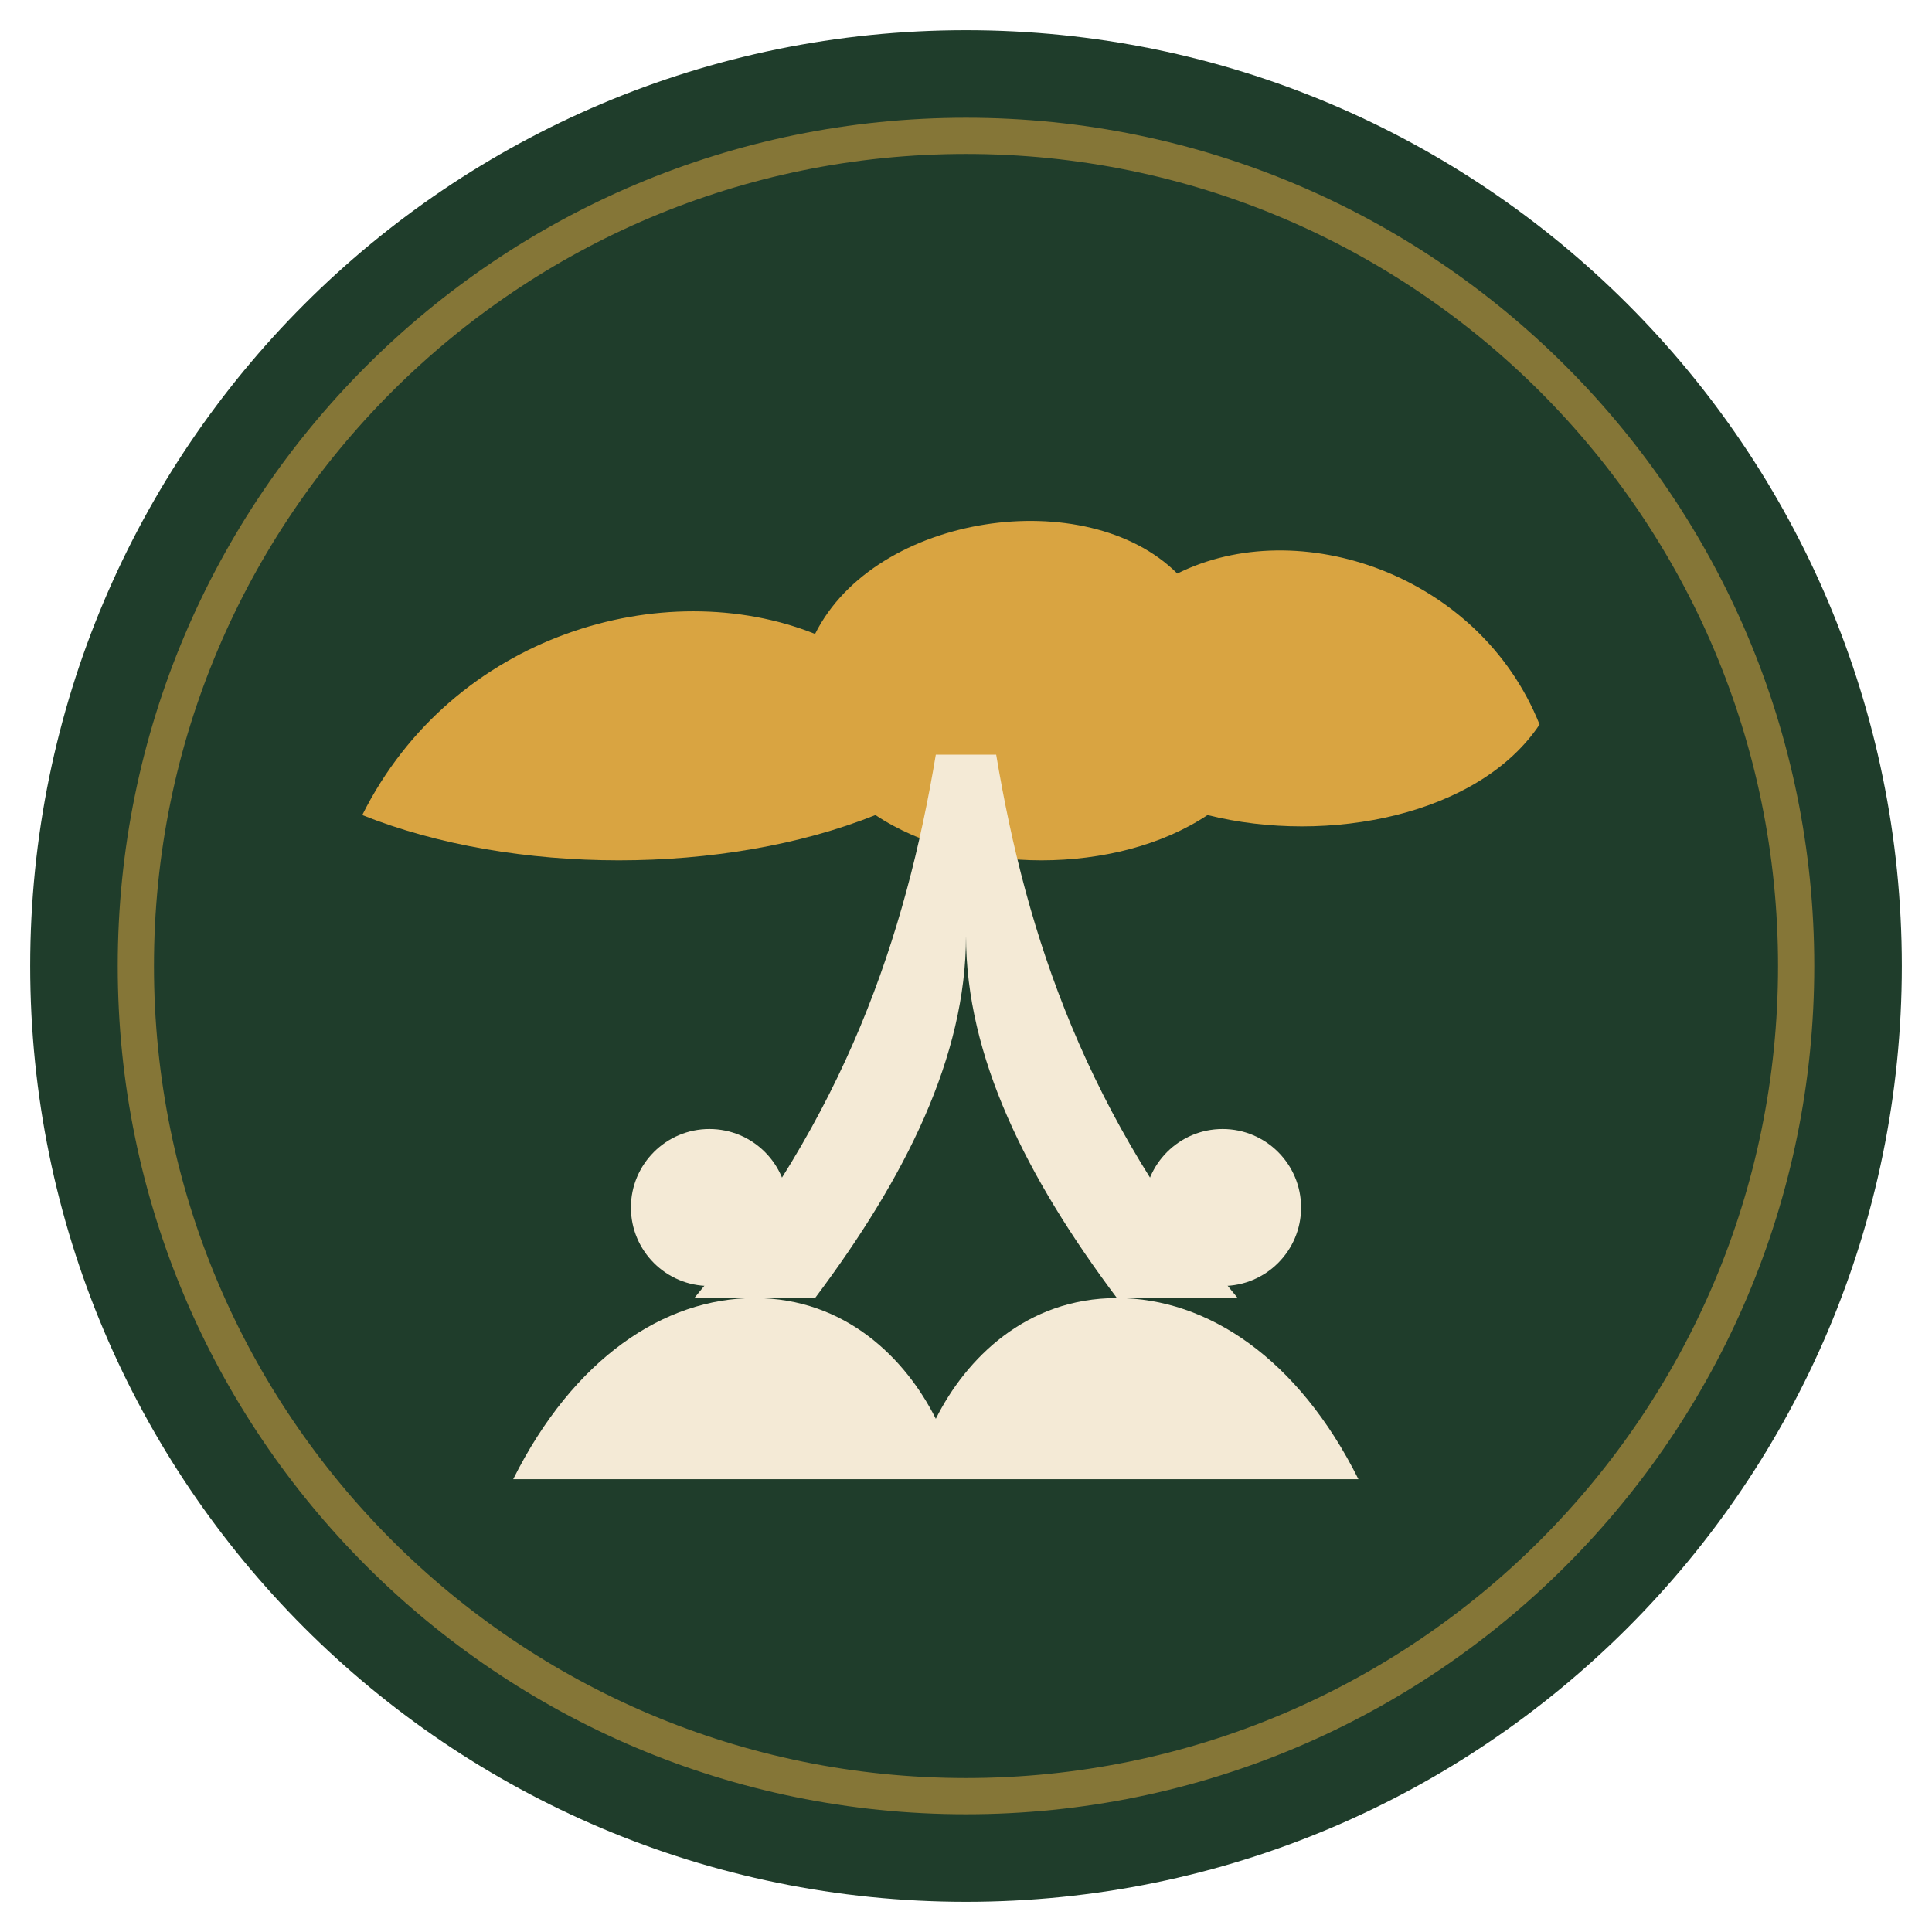
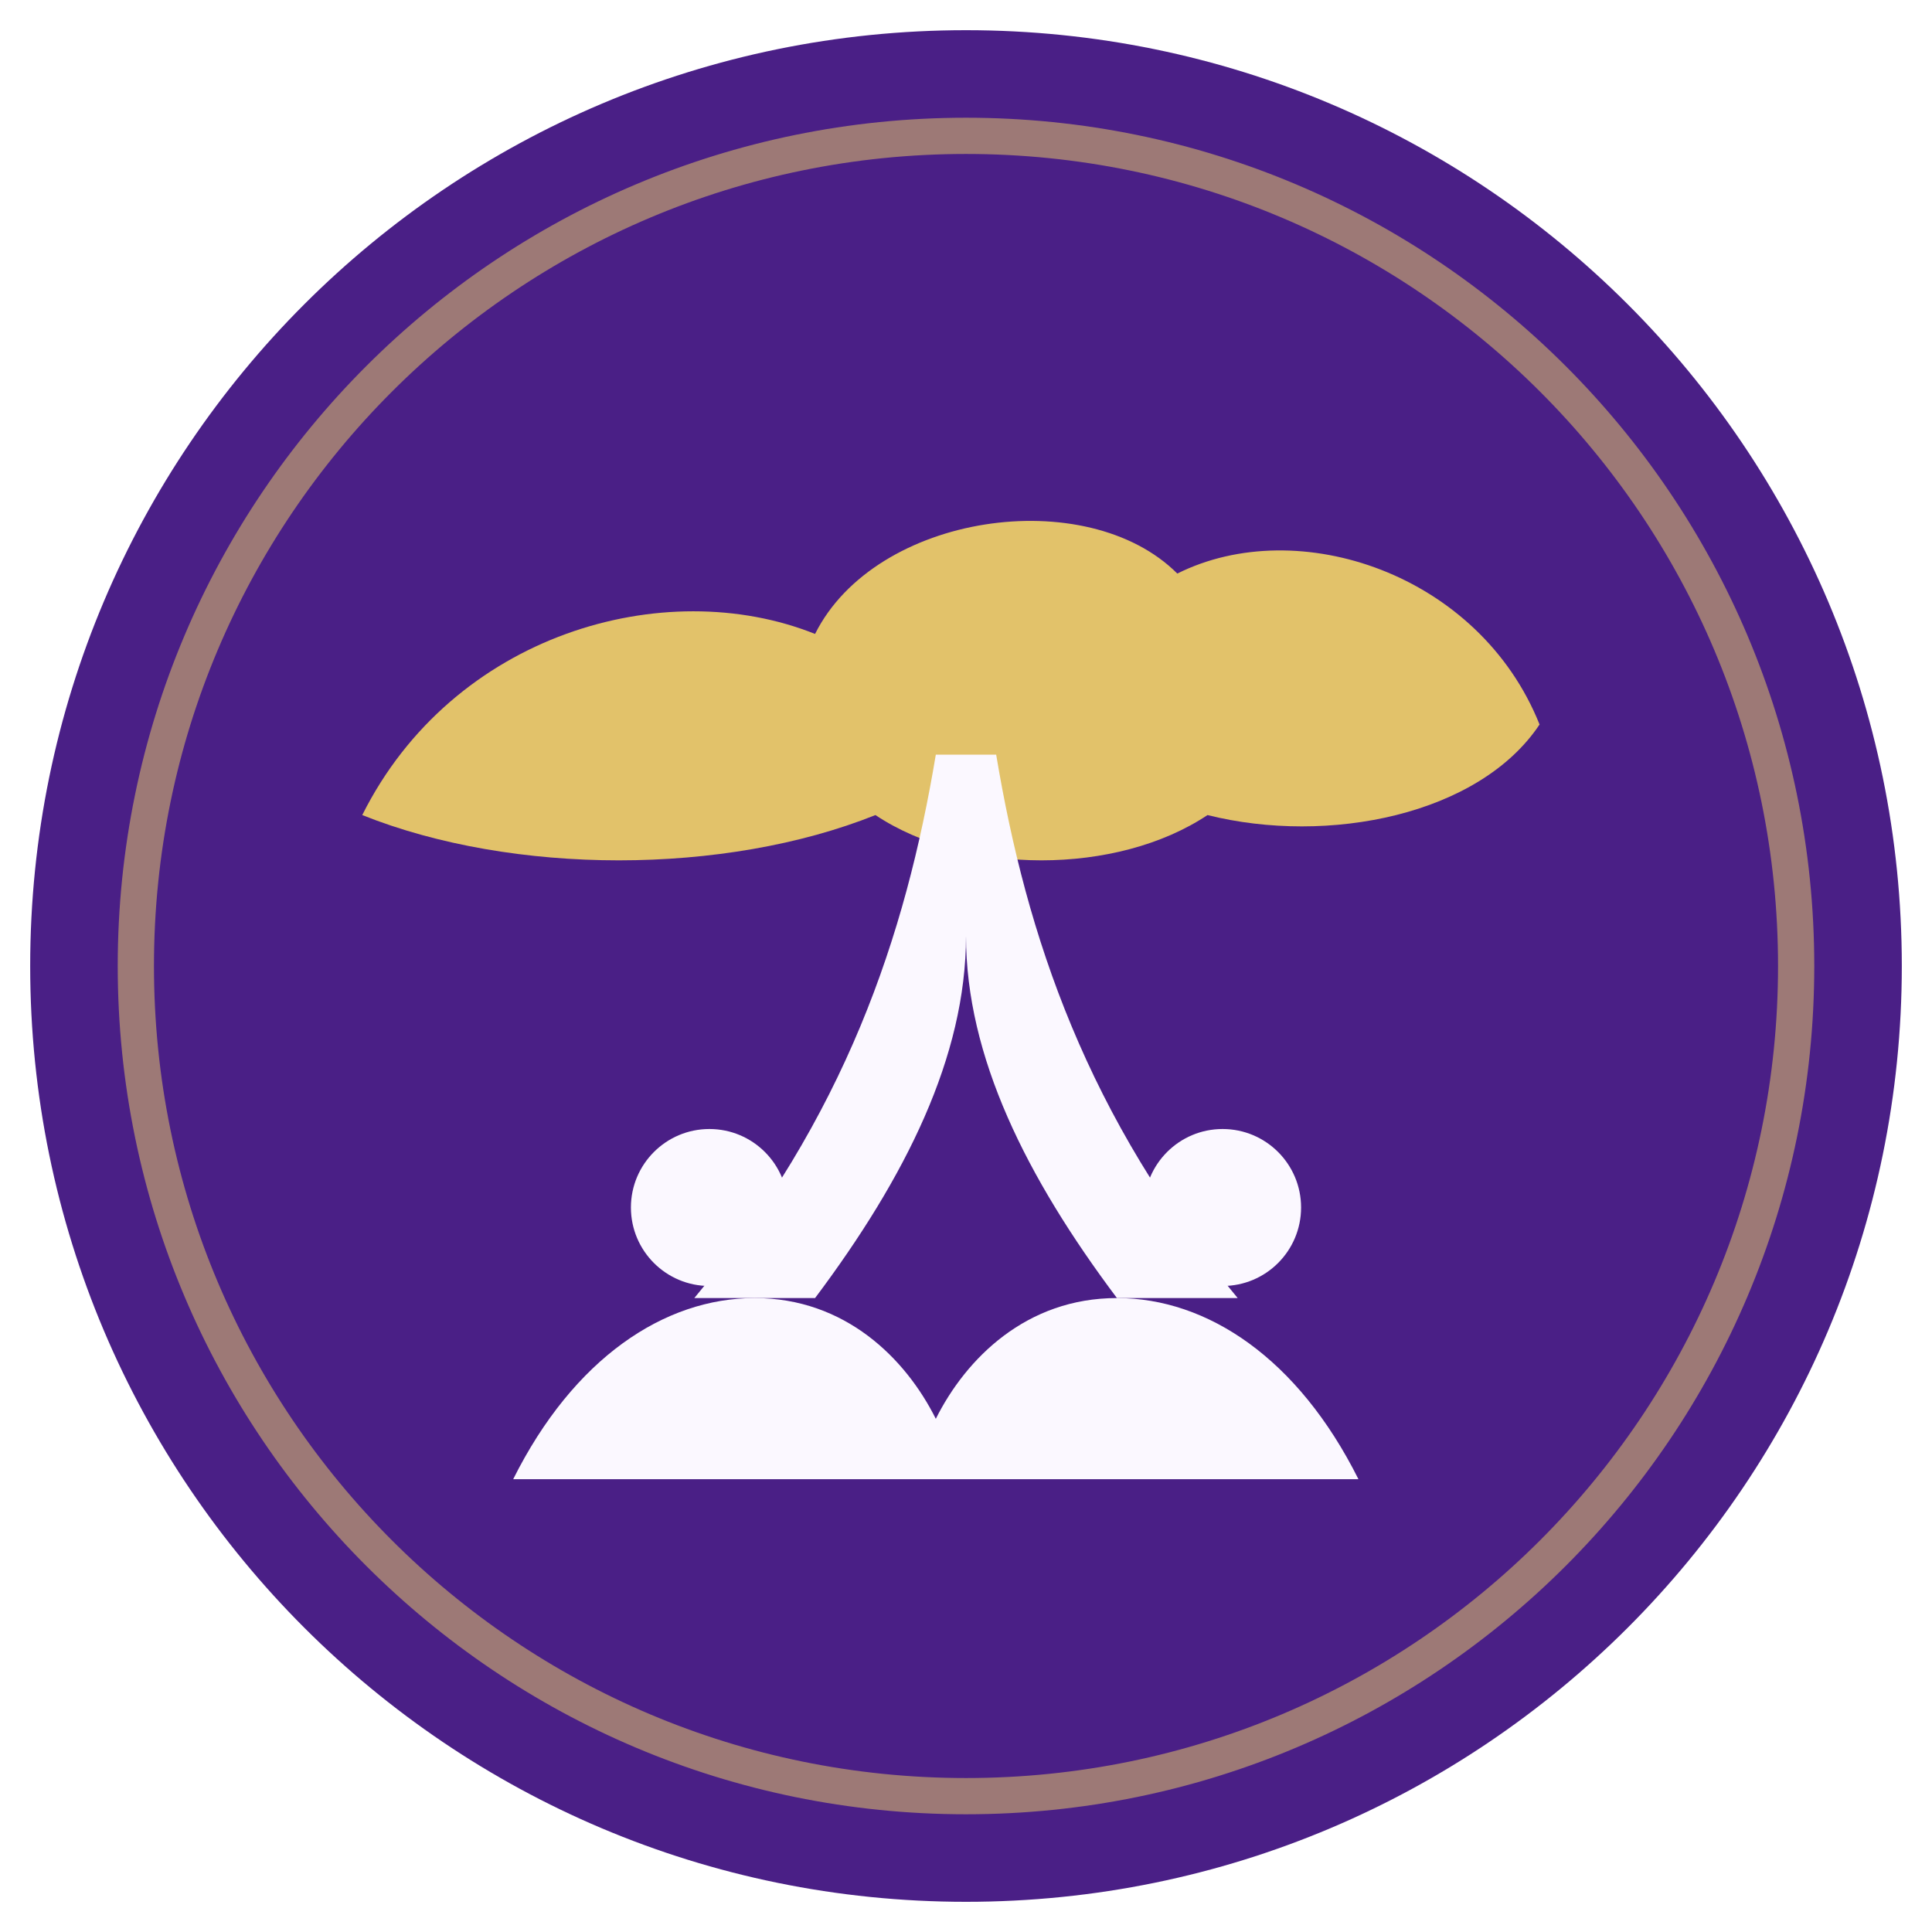
<svg xmlns="http://www.w3.org/2000/svg" viewBox="0 0 64 64" role="img" aria-label="Waithaka Foundation">
-   <circle cx="32" cy="32" r="31" fill="#1f3d2b" />
-   <circle cx="32" cy="32" r="27.5" fill="none" stroke="#d9a441" stroke-width="1.2" opacity=".55" />
-   <path d="M12 27c3-6 10-8 15-6 2-4 9-5 12-2 4-2 10 0 12 5-2 3-7 4-11 3-3 2-8 2-11 0-5 2-12 2-17 0z" fill="#d9a441" />
-   <path d="M31 25c-1 6-3 12-8 18h4c3-4 5-8 5-12 0 4 2 8 5 12h4c-5-6-7-12-8-18z" fill="#f4ead6" />
-   <circle cx="23.5" cy="40" r="2.6" fill="#f4ead6" />
-   <circle cx="40.5" cy="40" r="2.6" fill="#f4ead6" />
-   <path d="M17 49c2-4 5-6 8-6s5 2 6 4c1-2 3-4 6-4s6 2 8 6z" fill="#f4ead6" />
+   <circle cx="32" cy="32" r="31" fill="#4A1F86" />
+   <circle cx="32" cy="32" r="27.5" fill="none" stroke="#E2C26A" stroke-width="1.2" opacity=".55" />
+   <path d="M12 27c3-6 10-8 15-6 2-4 9-5 12-2 4-2 10 0 12 5-2 3-7 4-11 3-3 2-8 2-11 0-5 2-12 2-17 0z" fill="#E2C26A" />
+   <path d="M31 25c-1 6-3 12-8 18h4c3-4 5-8 5-12 0 4 2 8 5 12h4c-5-6-7-12-8-18z" fill="#FBF8FF" />
+   <circle cx="23.5" cy="40" r="2.6" fill="#FBF8FF" />
+   <circle cx="40.5" cy="40" r="2.6" fill="#FBF8FF" />
+   <path d="M17 49c2-4 5-6 8-6s5 2 6 4c1-2 3-4 6-4s6 2 8 6z" fill="#FBF8FF" />
</svg>
